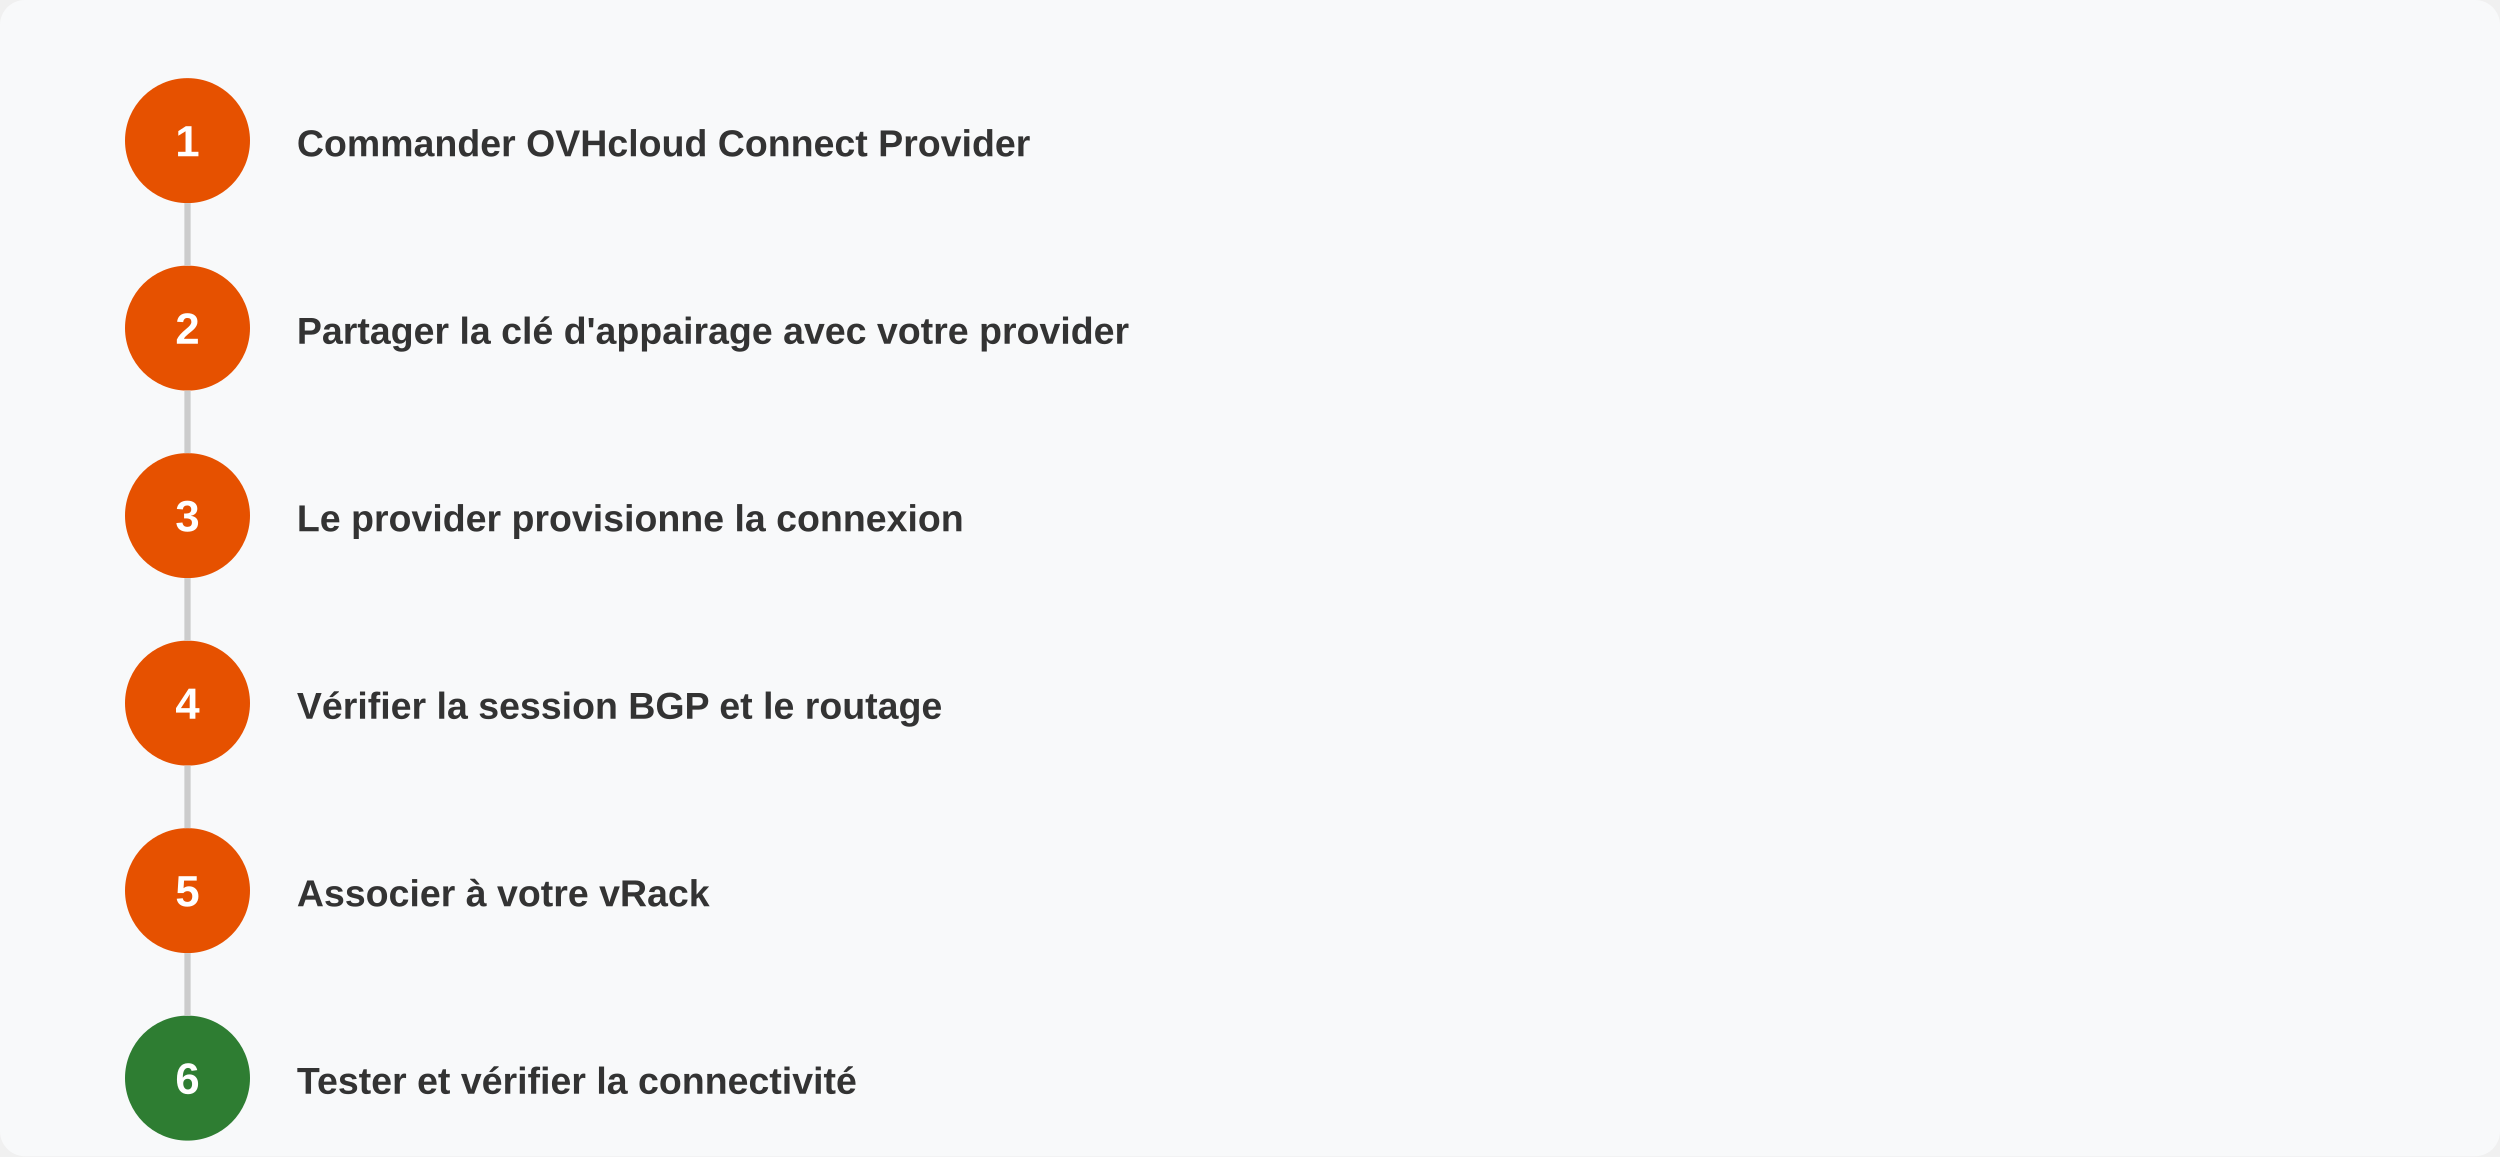
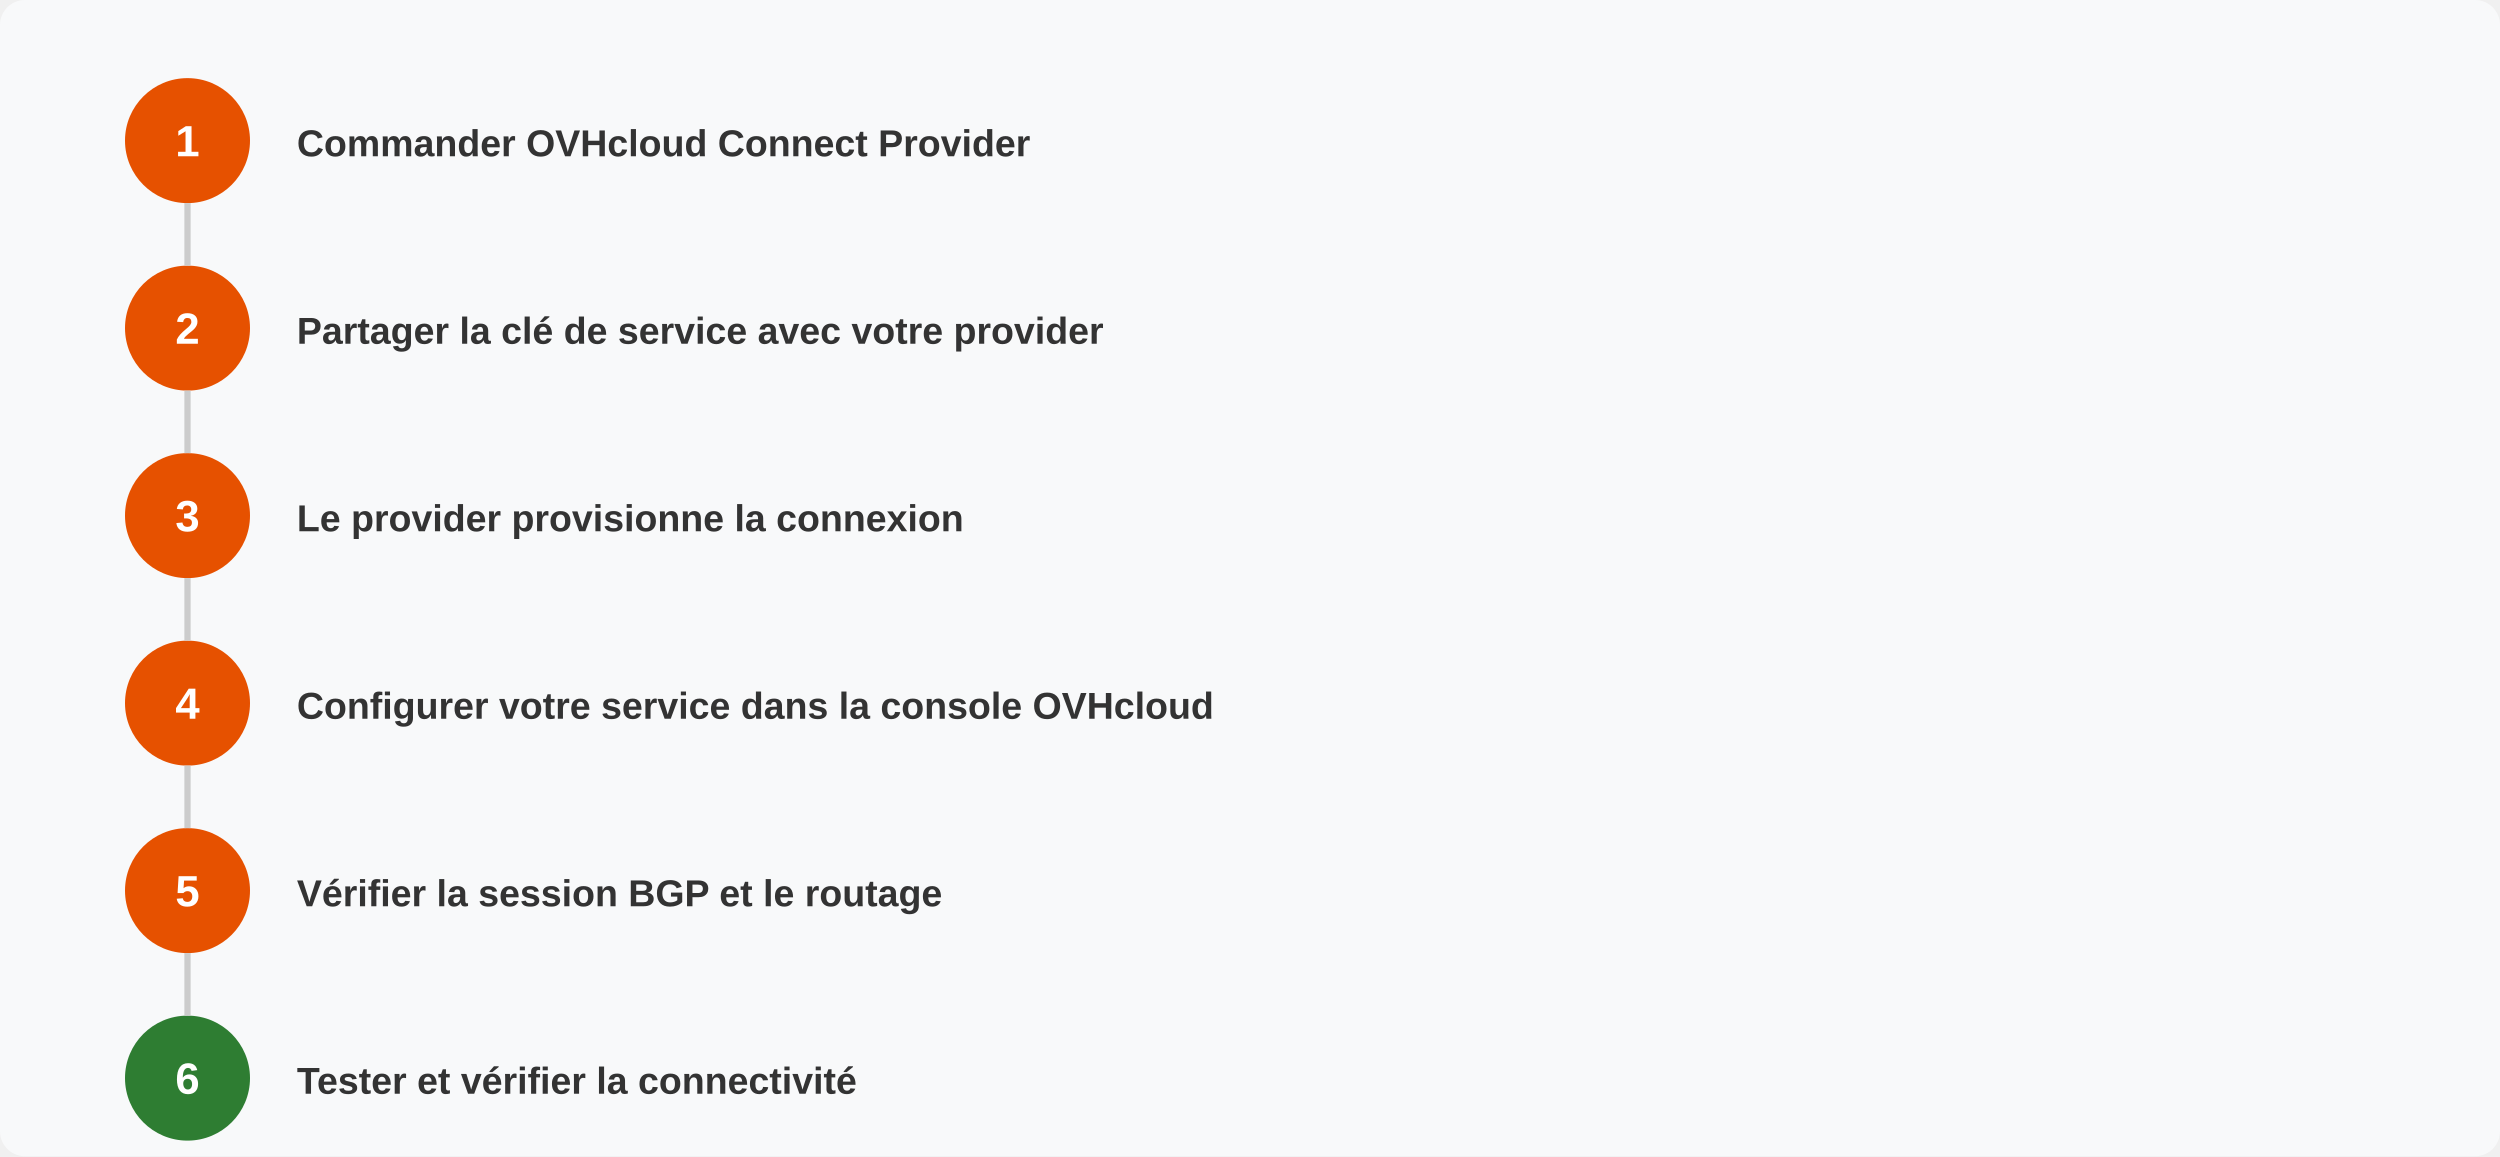
<svg xmlns="http://www.w3.org/2000/svg" viewBox="0 0 800 370" font-family="Arial, sans-serif" font-size="12">
  <rect width="800" height="370" fill="#f8f9fa" rx="8" />
  <circle cx="60" cy="45" r="20" fill="#e65100" />
  <text x="60" y="50" text-anchor="middle" fill="#fff" font-weight="bold" font-size="14">1</text>
  <text x="95" y="50" fill="#333" font-weight="bold">Commander OVHcloud Connect Provider</text>
  <circle cx="60" cy="105" r="20" fill="#e65100" />
  <text x="60" y="110" text-anchor="middle" fill="#fff" font-weight="bold" font-size="14">2</text>
-   <text x="95" y="110" fill="#333" font-weight="bold">Partager la clé d'appairage avec votre provider</text>
+   <text x="95" y="110" fill="#333" font-weight="bold">Partager la clé de service avec votre provider</text>
  <circle cx="60" cy="165" r="20" fill="#e65100" />
  <text x="60" y="170" text-anchor="middle" fill="#fff" font-weight="bold" font-size="14">3</text>
  <text x="95" y="170" fill="#333" font-weight="bold">Le provider provisionne la connexion</text>
  <circle cx="60" cy="225" r="20" fill="#e65100" />
  <text x="60" y="230" text-anchor="middle" fill="#fff" font-weight="bold" font-size="14">4</text>
-   <text x="95" y="230" fill="#333" font-weight="bold">Vérifier la session BGP et le routage</text>
+   <text x="95" y="230" fill="#333" font-weight="bold">Configurer votre service dans la console OVHcloud</text>
  <circle cx="60" cy="285" r="20" fill="#e65100" />
  <text x="60" y="290" text-anchor="middle" fill="#fff" font-weight="bold" font-size="14">5</text>
-   <text x="95" y="290" fill="#333" font-weight="bold">Associer à votre vRack</text>
+   <text x="95" y="290" fill="#333" font-weight="bold">Vérifier la session BGP et le routage</text>
  <circle cx="60" cy="345" r="20" fill="#2e7d32" />
  <text x="60" y="350" text-anchor="middle" fill="#fff" font-weight="bold" font-size="14">6</text>
  <text x="95" y="350" fill="#333" font-weight="bold">Tester et vérifier la connectivité</text>
  <line x1="60" y1="65" x2="60" y2="85" stroke="#ccc" stroke-width="2" />
  <line x1="60" y1="125" x2="60" y2="145" stroke="#ccc" stroke-width="2" />
  <line x1="60" y1="185" x2="60" y2="205" stroke="#ccc" stroke-width="2" />
  <line x1="60" y1="245" x2="60" y2="265" stroke="#ccc" stroke-width="2" />
  <line x1="60" y1="305" x2="60" y2="325" stroke="#ccc" stroke-width="2" />
</svg>
